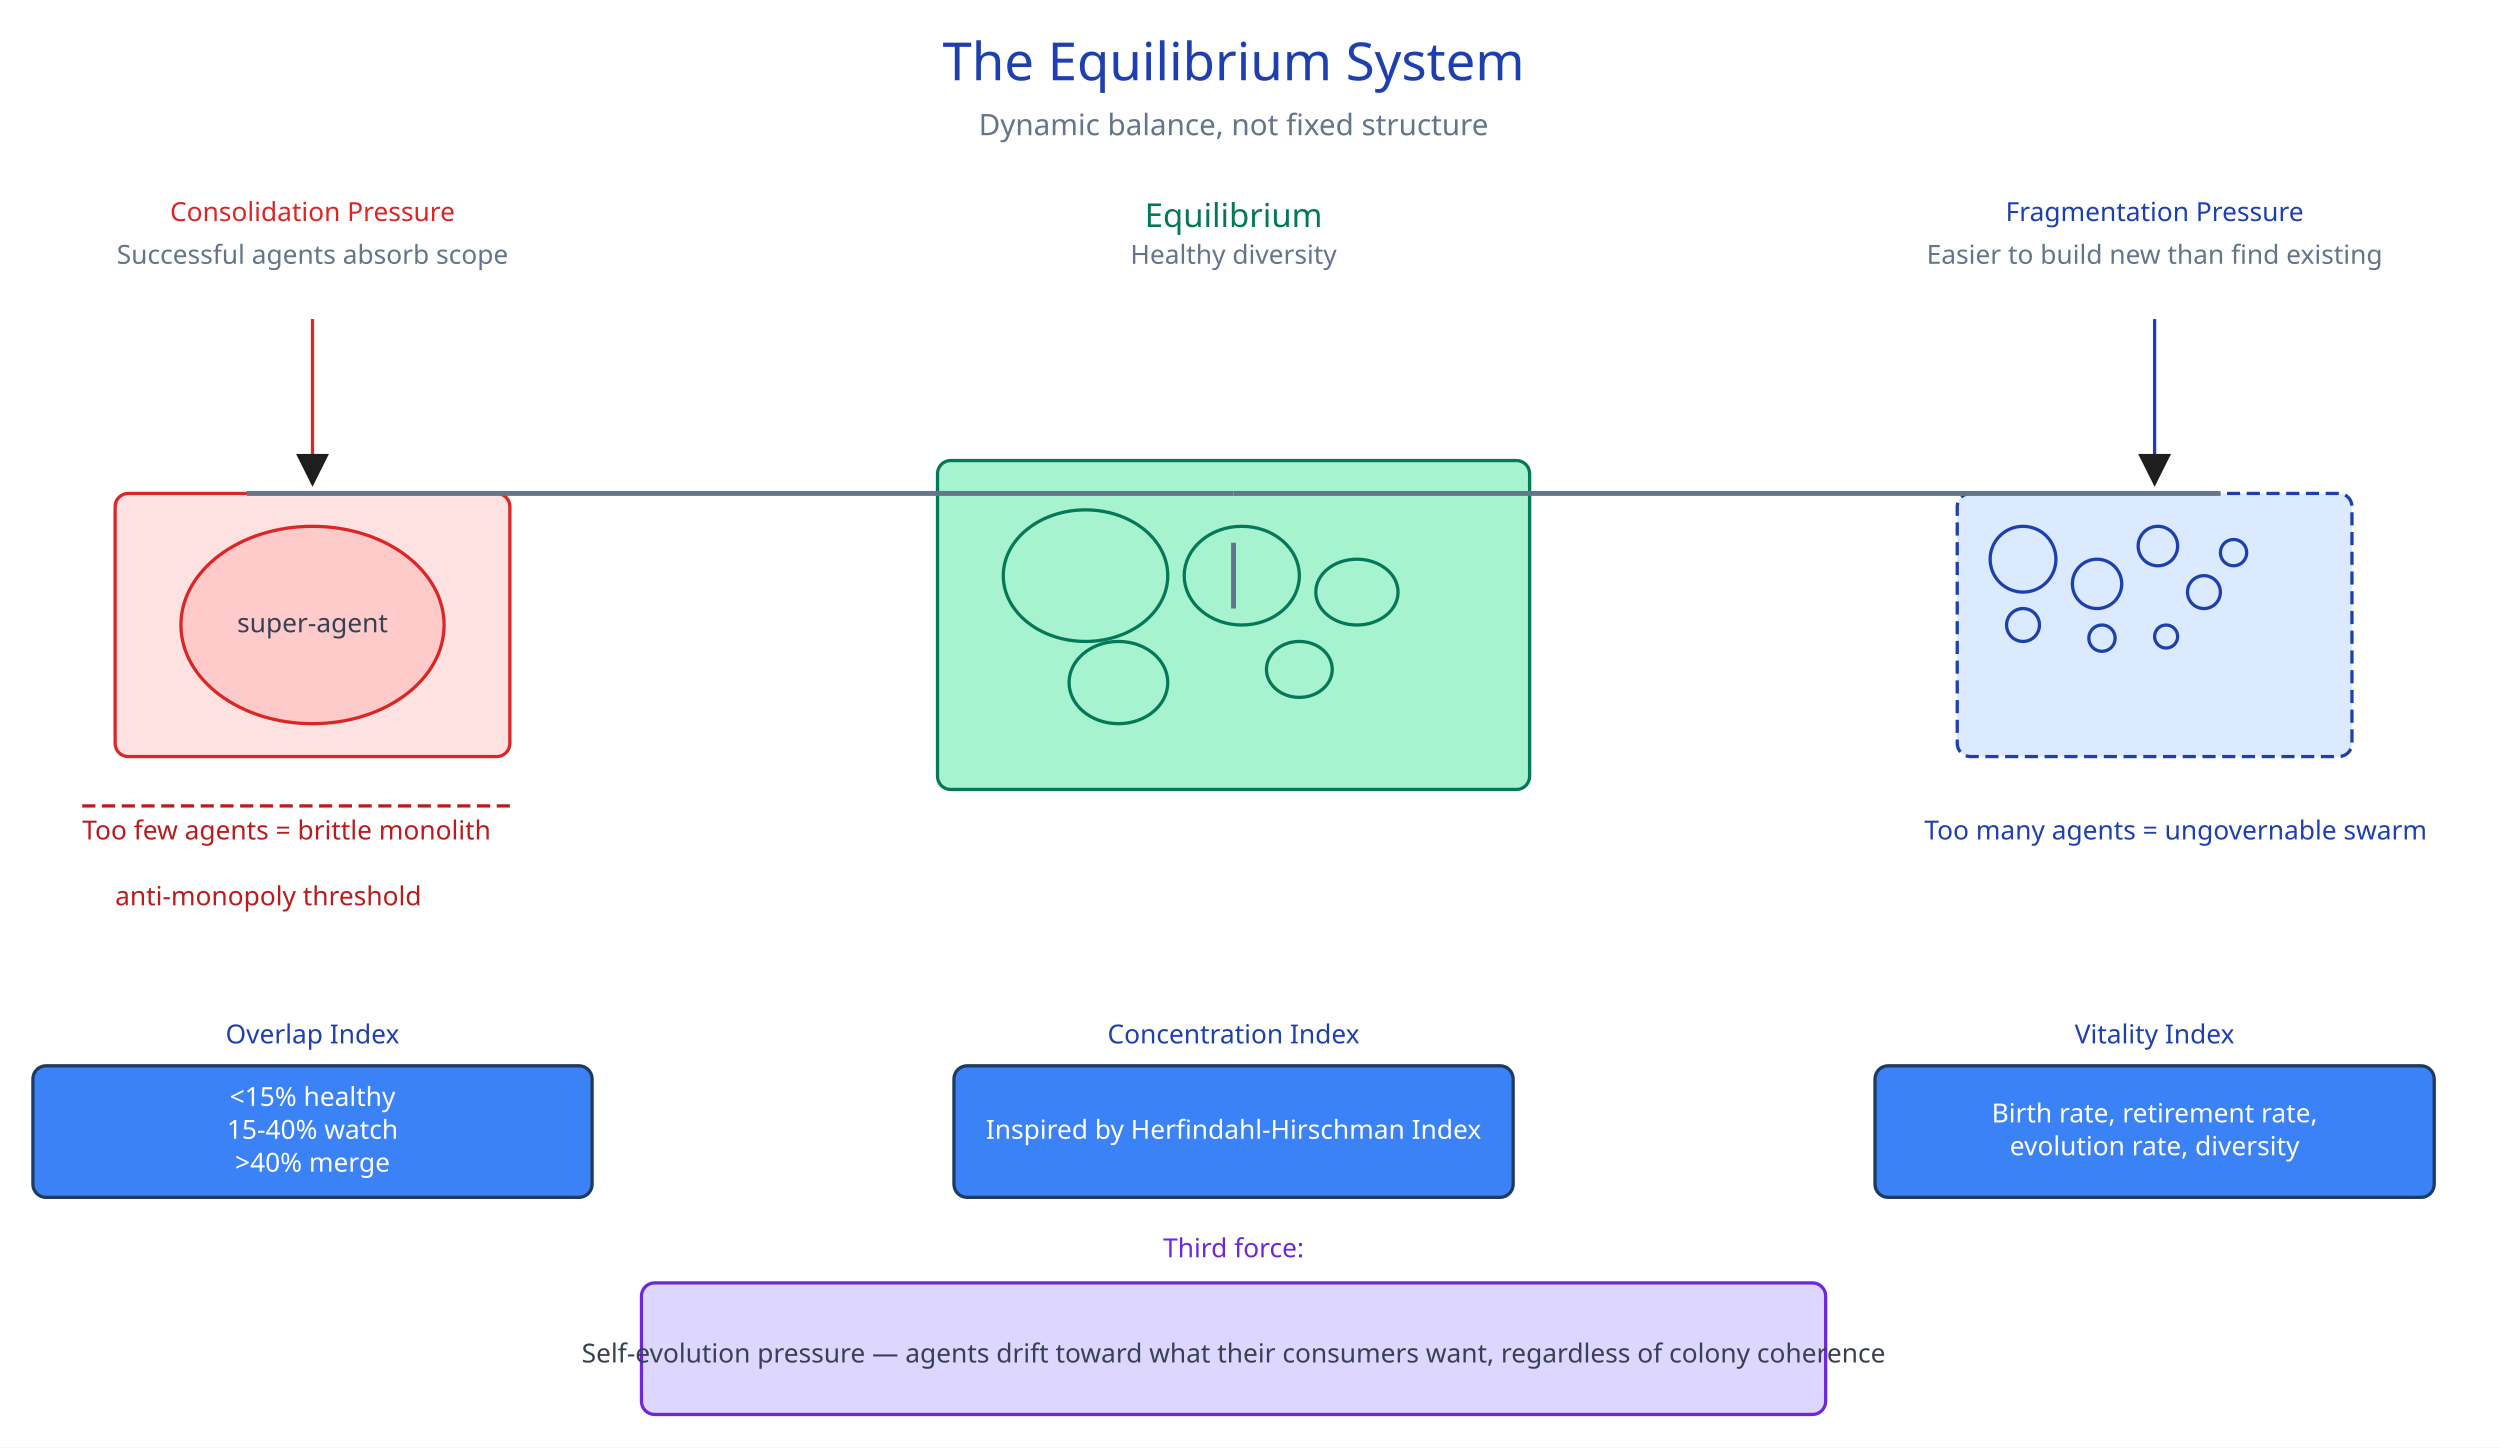
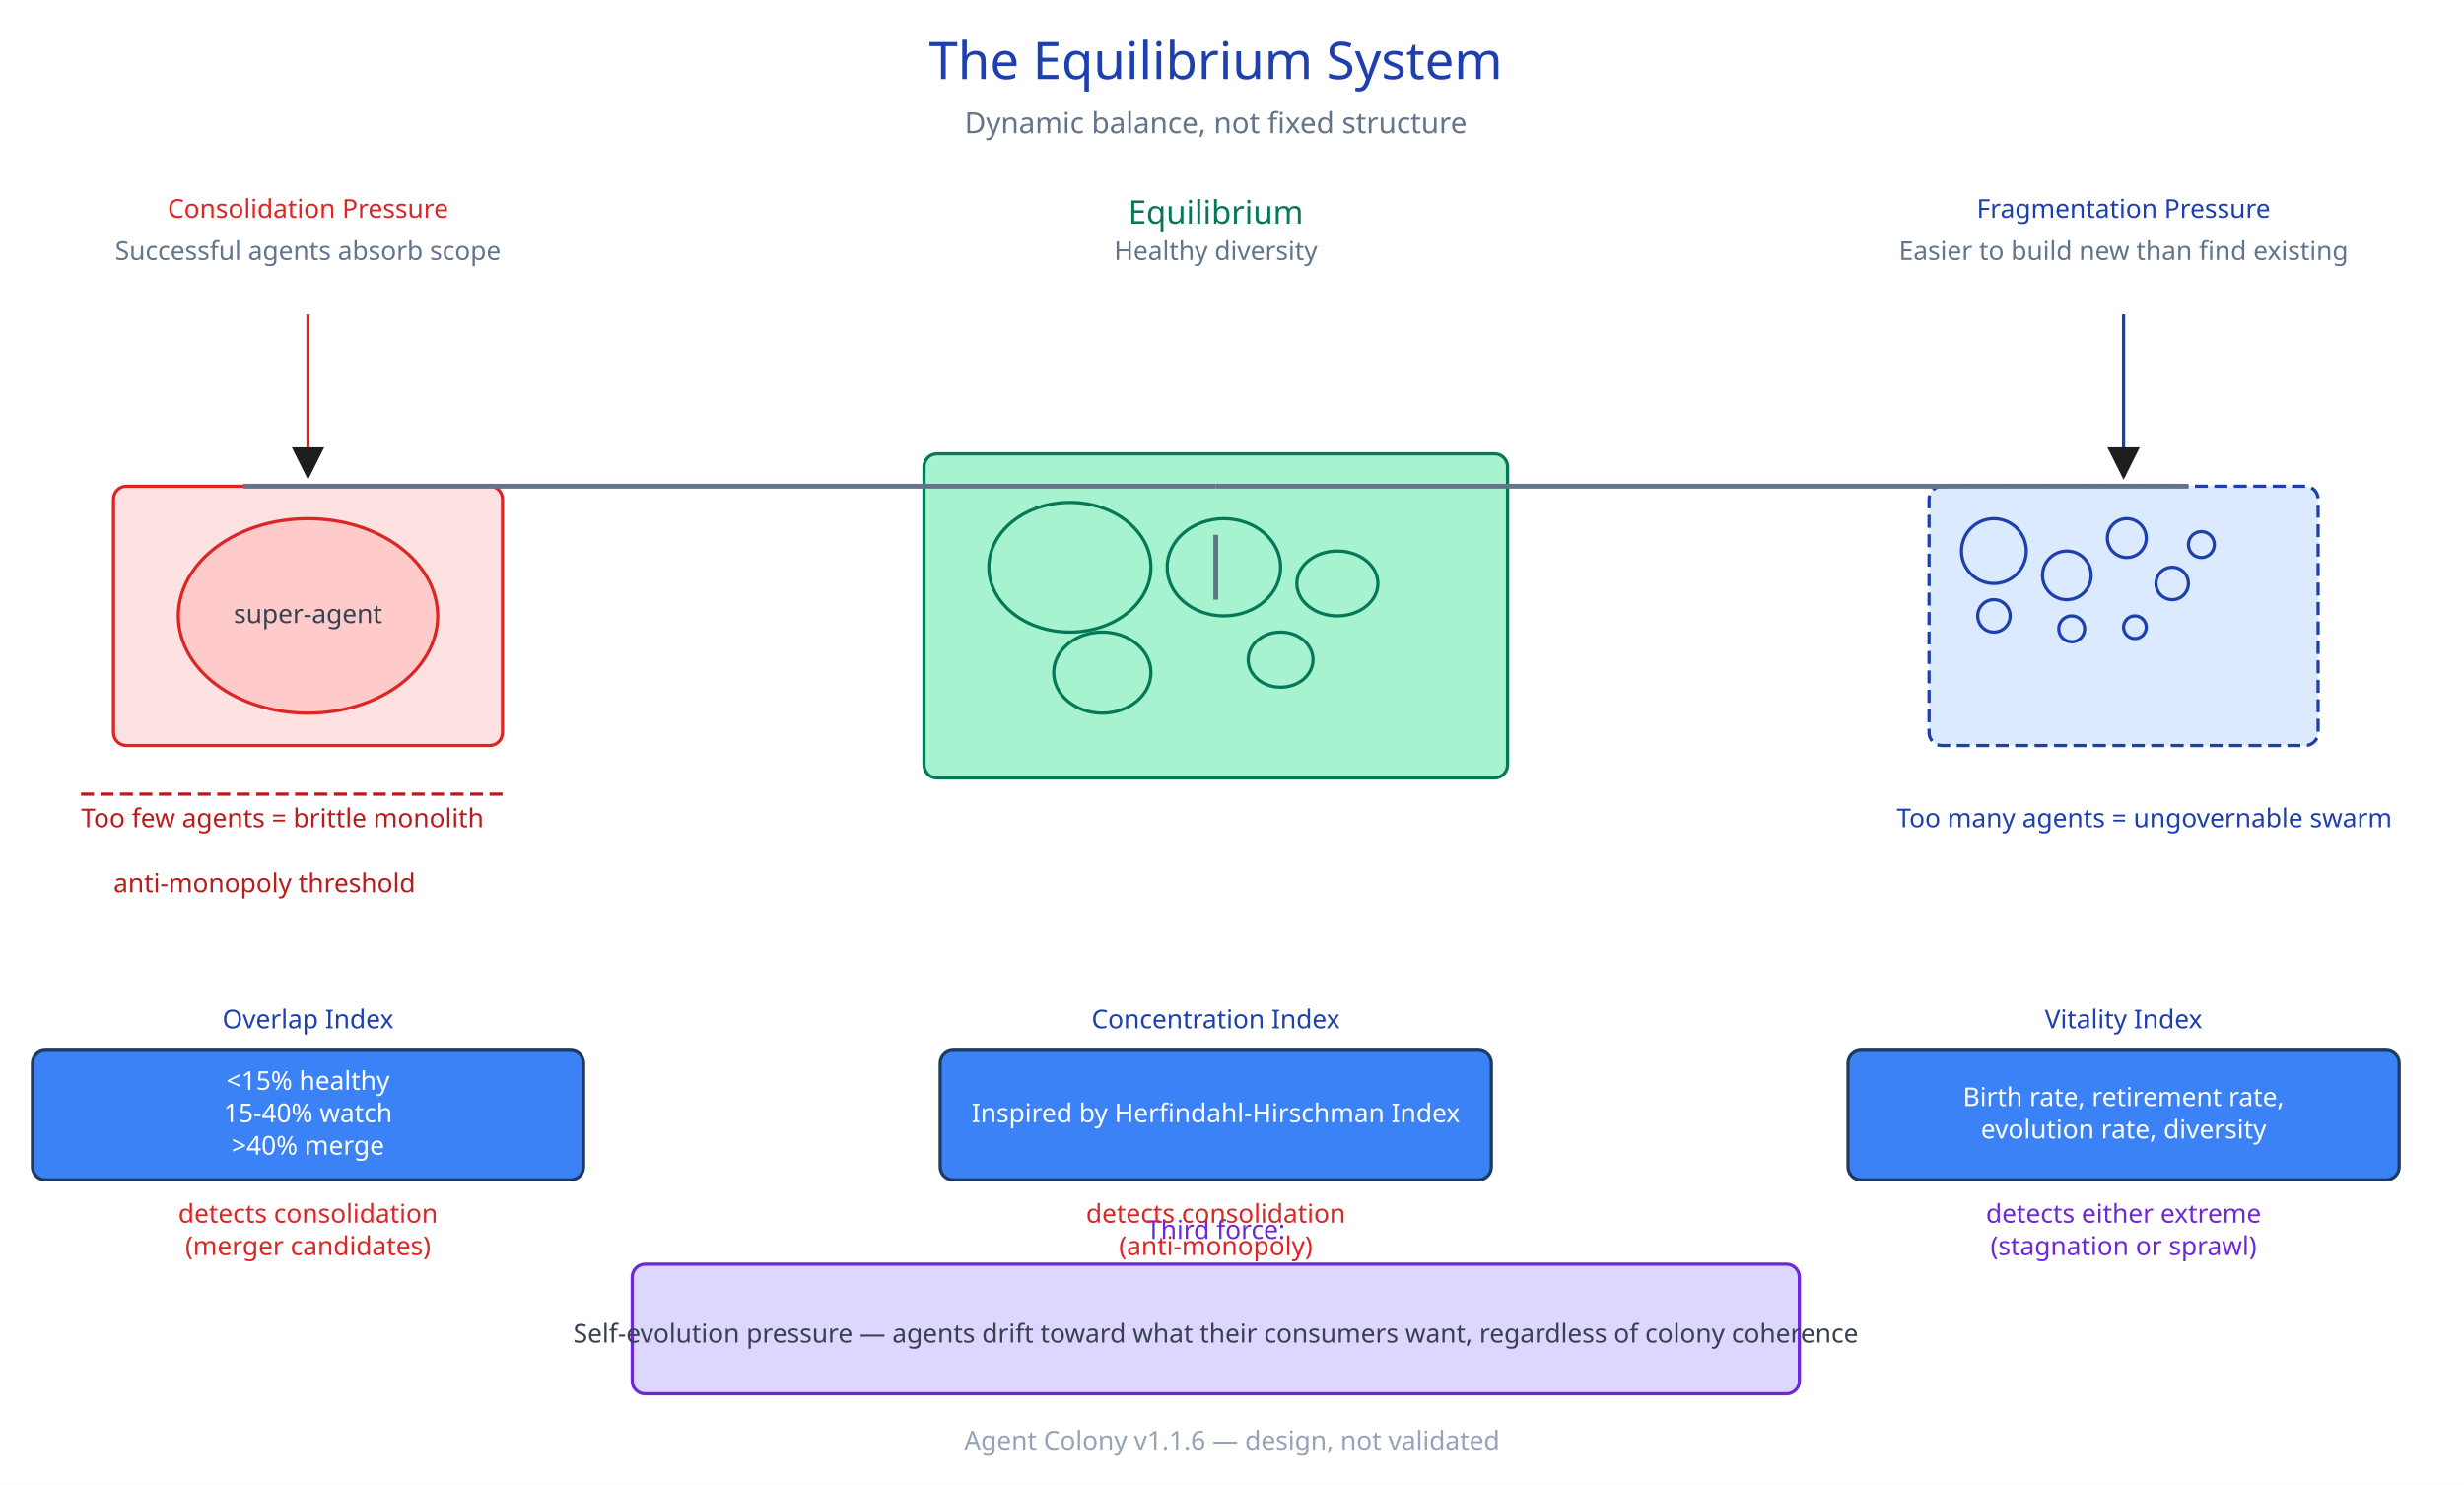
- <svg xmlns="http://www.w3.org/2000/svg" viewBox="-20 -20 1520.0 880" width="1520.0" height="880" font-family="Virgil, Segoe UI Emoji, sans-serif">
-   <rect x="-20" y="-20" width="1520.0" height="880" fill="#ffffff" />
+ <svg xmlns="http://www.w3.org/2000/svg" viewBox="-20 -20 1520.0 916" width="1520.0" height="916" font-family="Virgil, Segoe UI Emoji, sans-serif">
+   <rect x="-20" y="-20" width="1520.0" height="916" fill="#ffffff" />
  <defs>
    <marker id="arrowhead" markerWidth="10" markerHeight="10" refX="9" refY="5" orient="auto" markerUnits="strokeWidth">
      <path d="M 0 0 L 10 5 L 0 10 z" fill="#1e1e1e" />
    </marker>
  </defs>
  <ellipse cx="730.0" cy="286.0" rx="24.0" ry="24.0" fill="#3b82f6" stroke="#1e3a5f" stroke-width="2" />
  <rect x="50.0" y="280" width="240" height="160" rx="8" ry="8" fill="#fee2e2" stroke="#dc2626" stroke-width="2" />
  <ellipse cx="170.0" cy="360.0" rx="80.0" ry="60.0" fill="#fecaca" stroke="#dc2626" stroke-width="2" />
  <rect x="1170.0" y="280" width="240" height="160" rx="8" ry="8" fill="#dbeafe" stroke="#1e40af" stroke-width="2" stroke-dasharray="8 4" />
  <ellipse cx="1210.0" cy="320.0" rx="20.0" ry="20.0" fill="#dbeafe" stroke="#1e40af" stroke-width="2" />
  <ellipse cx="1255.0" cy="335.0" rx="15.0" ry="15.0" fill="#dbeafe" stroke="#1e40af" stroke-width="2" />
  <ellipse cx="1292.0" cy="312.0" rx="12.0" ry="12.0" fill="#dbeafe" stroke="#1e40af" stroke-width="2" />
  <ellipse cx="1210.0" cy="360.0" rx="10.0" ry="10.0" fill="#dbeafe" stroke="#1e40af" stroke-width="2" />
  <ellipse cx="1320.0" cy="340.0" rx="10.0" ry="10.0" fill="#dbeafe" stroke="#1e40af" stroke-width="2" />
  <ellipse cx="1258.0" cy="368.0" rx="8.0" ry="8.0" fill="#dbeafe" stroke="#1e40af" stroke-width="2" />
  <ellipse cx="1297.0" cy="367.0" rx="7.0" ry="7.0" fill="#dbeafe" stroke="#1e40af" stroke-width="2" />
  <ellipse cx="1338.0" cy="316.0" rx="8.0" ry="8.0" fill="#dbeafe" stroke="#1e40af" stroke-width="2" />
  <rect x="550.0" y="260" width="360" height="200" rx="8" ry="8" fill="#a7f3d0" stroke="#047857" stroke-width="2" />
  <ellipse cx="640.0" cy="330.0" rx="50.0" ry="40.0" fill="#a7f3d0" stroke="#047857" stroke-width="2" />
  <ellipse cx="735.0" cy="330.0" rx="35.0" ry="30.0" fill="#a7f3d0" stroke="#047857" stroke-width="2" />
  <ellipse cx="805.0" cy="340.0" rx="25.0" ry="20.0" fill="#a7f3d0" stroke="#047857" stroke-width="2" />
  <ellipse cx="660.0" cy="395.0" rx="30.0" ry="25.0" fill="#a7f3d0" stroke="#047857" stroke-width="2" />
  <ellipse cx="770.0" cy="387.0" rx="20.0" ry="17.0" fill="#a7f3d0" stroke="#047857" stroke-width="2" />
  <rect x="0.0" y="628" width="340" height="80" rx="8" ry="8" fill="#3b82f6" stroke="#1e3a5f" stroke-width="2" />
  <rect x="560.0" y="628" width="340" height="80" rx="8" ry="8" fill="#3b82f6" stroke="#1e3a5f" stroke-width="2" />
  <rect x="1120.0" y="628" width="340" height="80" rx="8" ry="8" fill="#3b82f6" stroke="#1e3a5f" stroke-width="2" />
  <rect x="370.0" y="760" width="720" height="80" rx="8" ry="8" fill="#ddd6fe" stroke="#6d28d9" stroke-width="2" />
  <path d="M 130.0,280 L 730.0,280" fill="none" stroke="#64748b" stroke-width="3" />
  <path d="M 730.0,280 L 1330.0,280" fill="none" stroke="#64748b" stroke-width="3" />
  <path d="M 730.0,310 L 730.0,350" fill="none" stroke="#64748b" stroke-width="3" />
  <path d="M 170.0,174 L 170.0,274" fill="none" stroke="#dc2626" stroke-width="2" marker-end="url(#arrowhead)" />
  <path d="M 30.0,470 L 290.0,470" fill="none" stroke="#b91c1c" stroke-width="2" stroke-dasharray="8 4" />
  <path d="M 1290.0,174 L 1290.0,274" fill="none" stroke="#1e40af" stroke-width="2" marker-end="url(#arrowhead)" />
  <text x="730.0" y="28.8" fill="#1e40af" font-size="32" text-anchor="middle">The Equilibrium System</text>
  <text x="730.0" y="62.2" fill="#64748b" font-size="18" text-anchor="middle">Dynamic balance, not fixed structure</text>
  <text x="170.0" y="114.4" fill="#dc2626" font-size="16" text-anchor="middle">Consolidation Pressure</text>
  <text x="170.0" y="140.4" fill="#64748b" font-size="16" text-anchor="middle">Successful agents absorb scope</text>
  <text x="170.0" y="364.4" fill="#374151" font-size="16" text-anchor="middle">super-agent</text>
  <text x="30.0" y="490.4" fill="#b91c1c" font-size="16" text-anchor="start">Too few agents = brittle monolith</text>
  <text x="50.0" y="530.4" fill="#b91c1c" font-size="16" text-anchor="start">anti-monopoly threshold</text>
  <text x="1290.0" y="114.4" fill="#1e40af" font-size="16" text-anchor="middle">Fragmentation Pressure</text>
  <text x="1290.0" y="140.4" fill="#64748b" font-size="16" text-anchor="middle">Easier to build new than find existing</text>
  <text x="1150.0" y="490.4" fill="#1e40af" font-size="16" text-anchor="start">Too many agents = ungovernable swarm</text>
  <text x="730.0" y="118.0" fill="#047857" font-size="20" text-anchor="middle">Equilibrium</text>
  <text x="730.0" y="140.4" fill="#64748b" font-size="16" text-anchor="middle">Healthy diversity</text>
  <text x="170.0" y="614.4" fill="#1e40af" font-size="16" text-anchor="middle">Overlap Index</text>
  <text x="170.0" y="652.4" fill="#ffffff" font-size="16" text-anchor="middle">&lt;15% healthy</text>
  <text x="170.0" y="672.4" fill="#ffffff" font-size="16" text-anchor="middle">15-40% watch</text>
  <text x="170.0" y="692.4" fill="#ffffff" font-size="16" text-anchor="middle">&gt;40% merge</text>
  <text x="730.0" y="614.4" fill="#1e40af" font-size="16" text-anchor="middle">Concentration Index</text>
  <text x="730.0" y="672.4" fill="#ffffff" font-size="16" text-anchor="middle">Inspired by Herfindahl-Hirschman Index</text>
  <text x="1290.0" y="614.4" fill="#1e40af" font-size="16" text-anchor="middle">Vitality Index</text>
  <text x="1290.0" y="662.4" fill="#ffffff" font-size="16" text-anchor="middle">Birth rate, retirement rate,</text>
  <text x="1290.0" y="682.4" fill="#ffffff" font-size="16" text-anchor="middle">evolution rate, diversity</text>
  <text x="730.0" y="808.4" fill="#374151" font-size="16" text-anchor="middle">Self-evolution pressure — agents drift toward what their consumers want, regardless of colony coherence</text>
  <text x="730.0" y="744.4" fill="#6d28d9" font-size="16" text-anchor="middle">Third force:</text>
+   <text x="170.0" y="734.4" fill="#dc2626" font-size="16" text-anchor="middle">detects consolidation</text>
+   <text x="170.0" y="754.4" fill="#dc2626" font-size="16" text-anchor="middle">(merger candidates)</text>
+   <text x="730.0" y="734.4" fill="#dc2626" font-size="16" text-anchor="middle">detects consolidation</text>
+   <text x="730.0" y="754.4" fill="#dc2626" font-size="16" text-anchor="middle">(anti-monopoly)</text>
+   <text x="1290.0" y="734.4" fill="#6d28d9" font-size="16" text-anchor="middle">detects either extreme</text>
+   <text x="1290.0" y="754.4" fill="#6d28d9" font-size="16" text-anchor="middle">(stagnation or sprawl)</text>
+   <text x="740.0" y="874.4" fill="#94a3b8" font-size="16" text-anchor="middle">Agent Colony v1.1.6 — design, not validated</text>
</svg>
